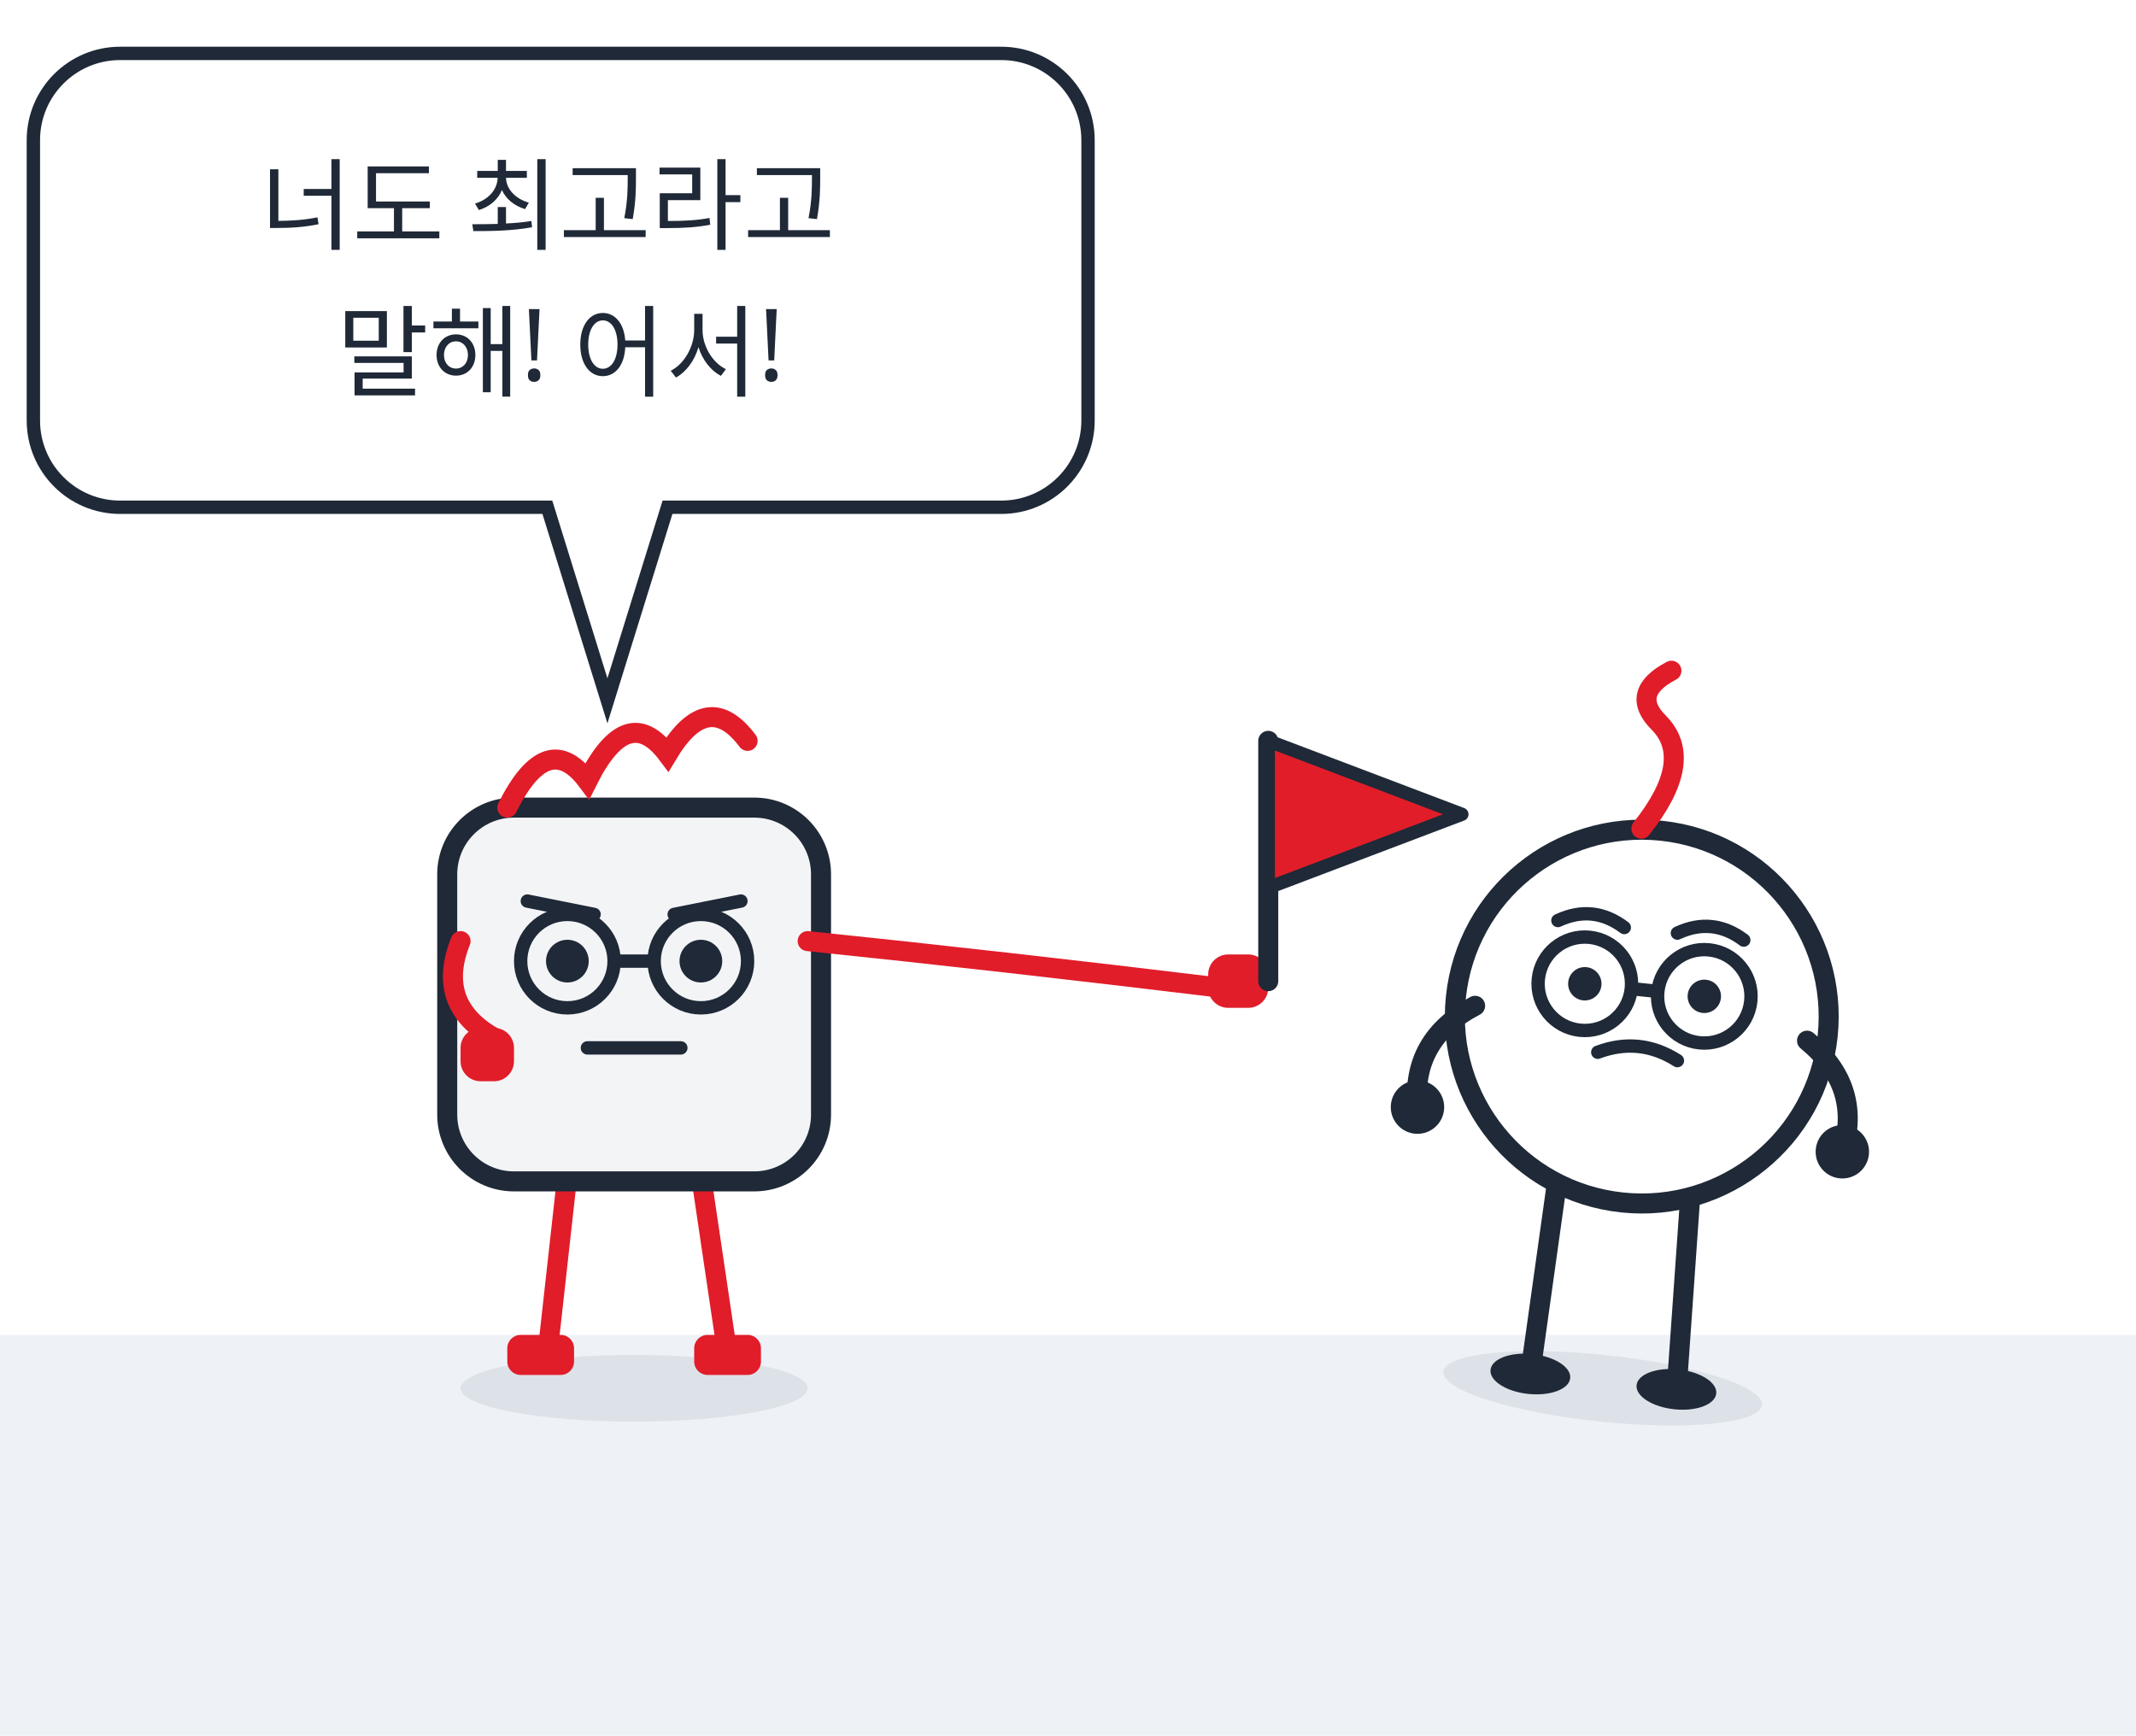
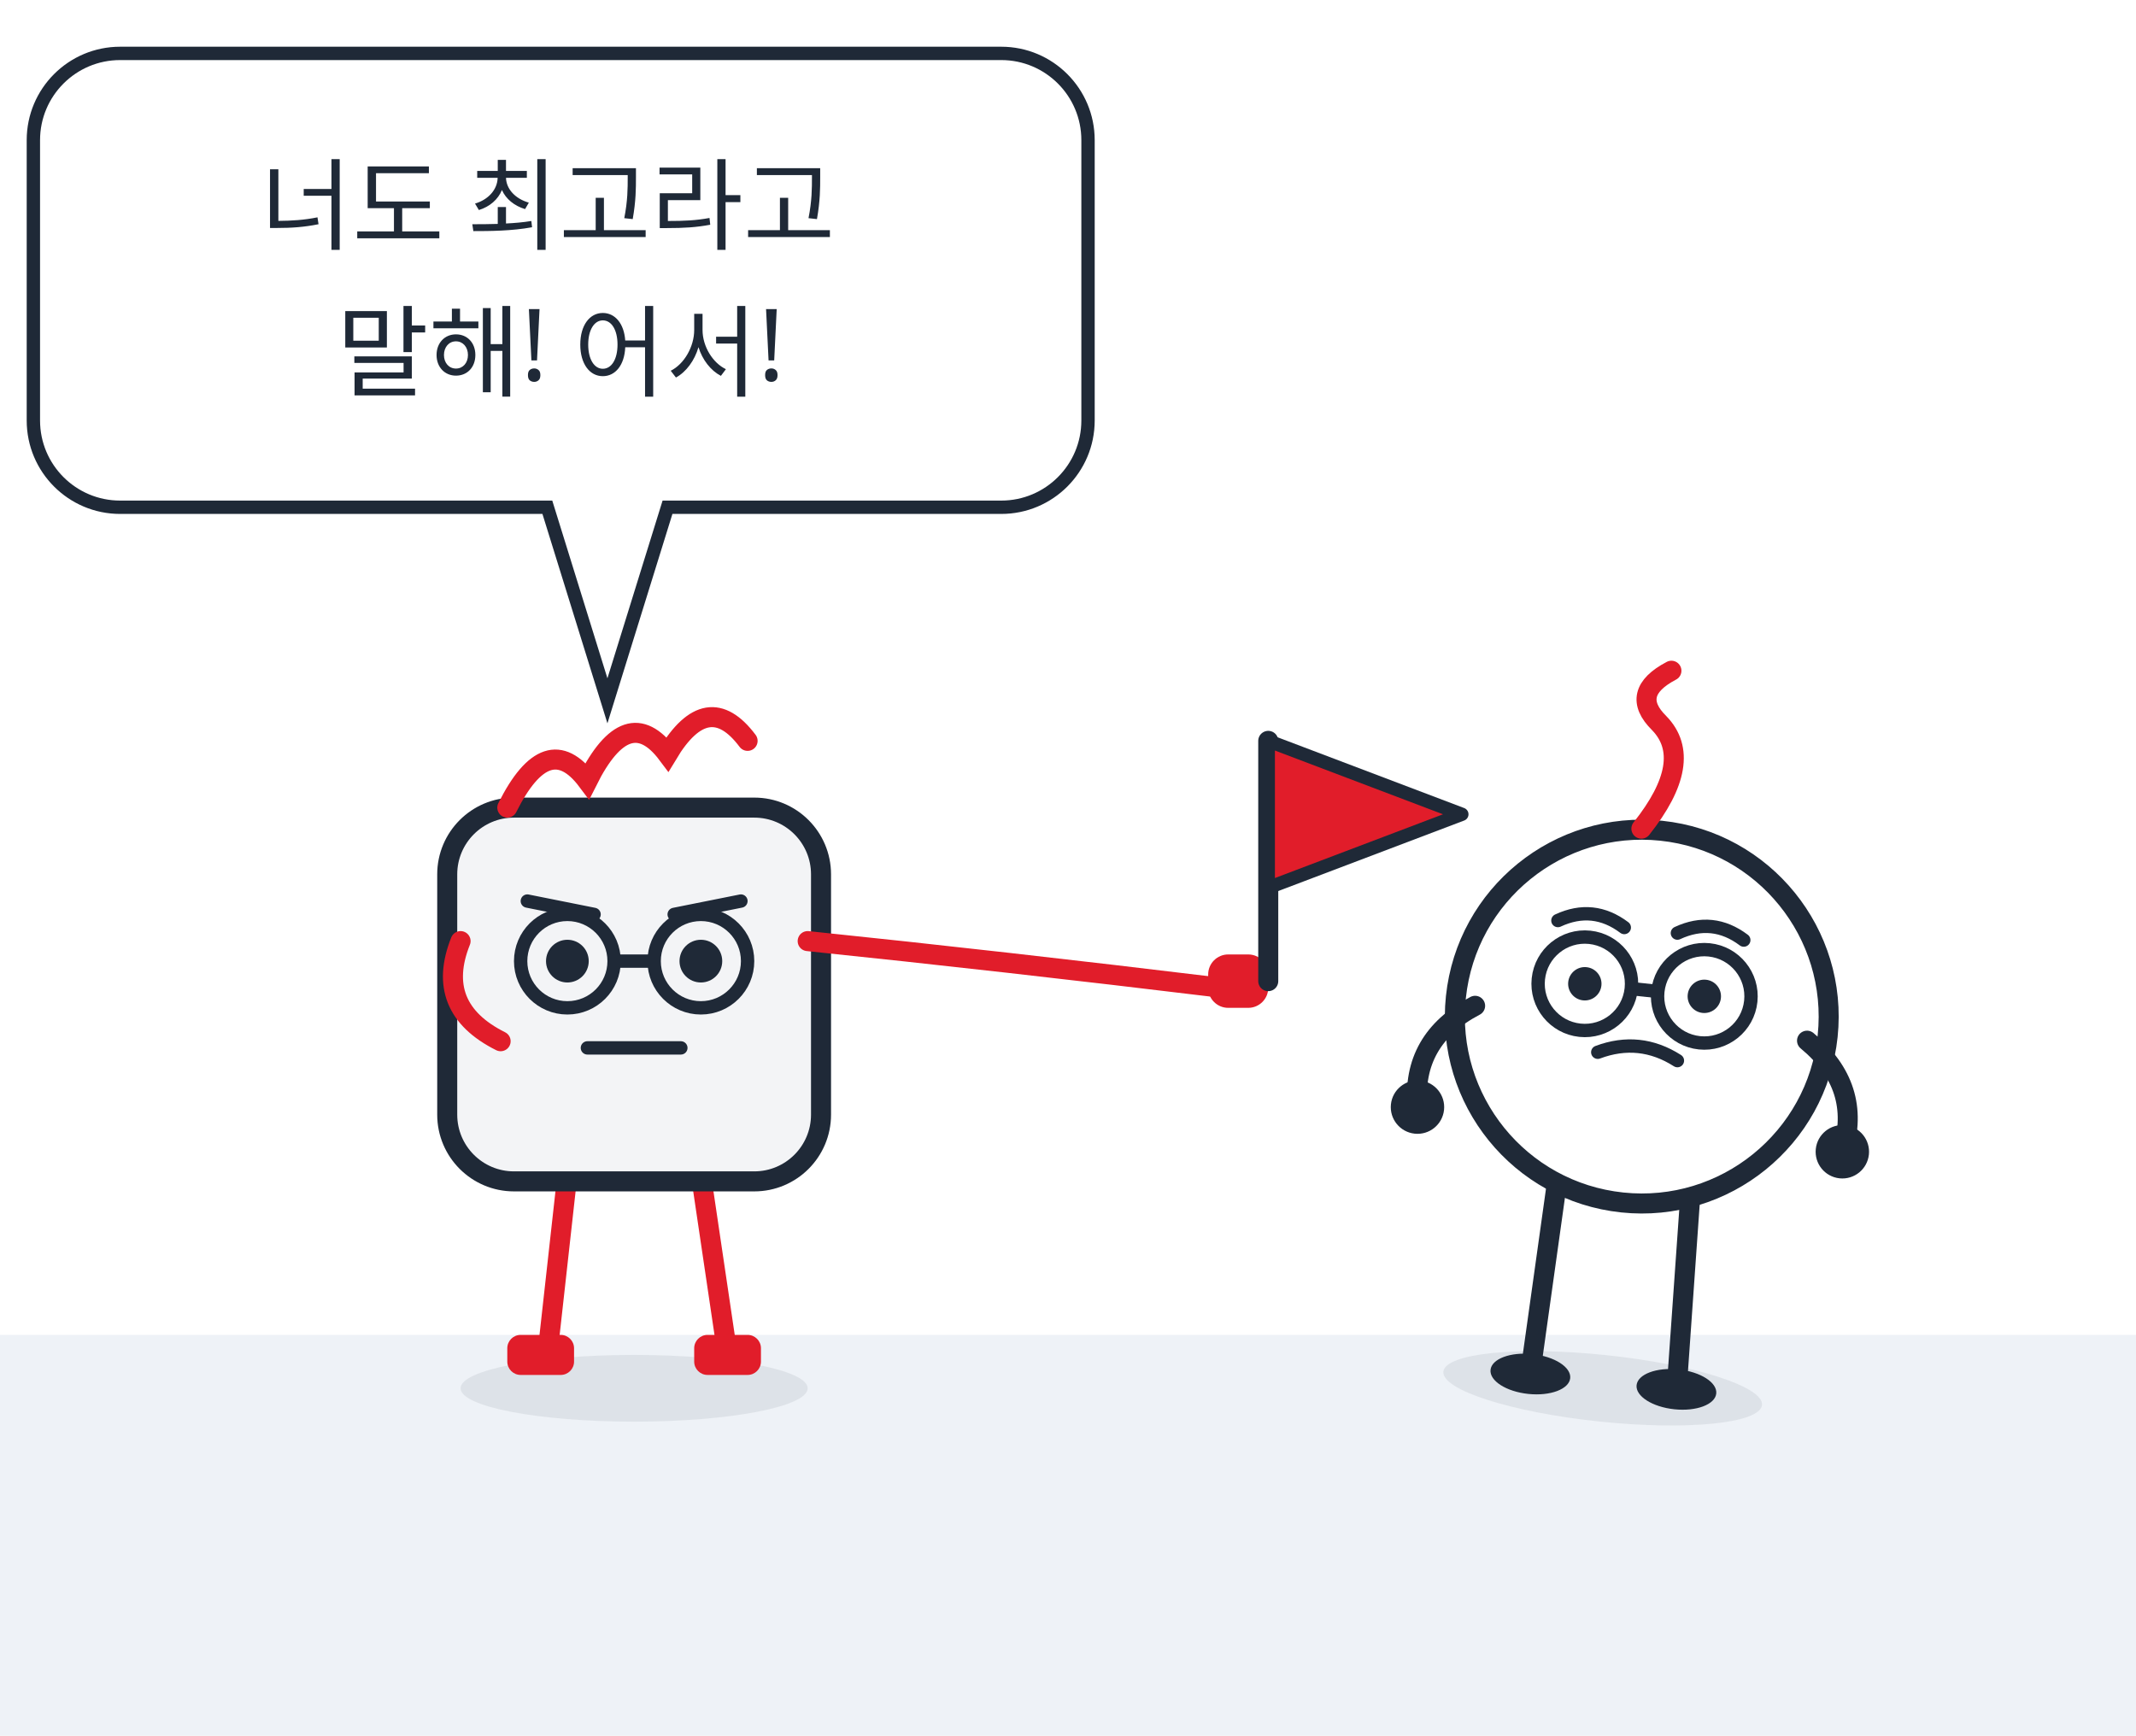
<svg xmlns="http://www.w3.org/2000/svg" viewBox="0 0 320 260" role="img" aria-label="네모가 동그라미에게 깃발을 내밀며 너도 최고라고 말하라고 강요하고 동그라미가 곤란해하는 장면">
  <rect width="320" height="260" fill="#ffffff" />
  <rect y="200" width="320" height="60" fill="#eef2f7" />
  <circle cx="22" cy="22" r="13" fill="#e11d2a" />
  <text x="22" y="27" text-anchor="middle" font-family="'Pretendard', sans-serif" font-size="14" font-weight="bold" fill="#ffffff">2</text>
  <g transform="translate(95,206)">
    <ellipse cx="0" cy="2" rx="26" ry="5" fill="#1f2937" opacity="0.08" />
    <line x1="-10" y1="-30" x2="-13" y2="-3" stroke="#e11d2a" stroke-width="3" stroke-linecap="round" />
    <line x1="10" y1="-30" x2="14" y2="-3" stroke="#e11d2a" stroke-width="3" stroke-linecap="round" />
    <rect x="-19" y="-6" width="10" height="6" rx="2" fill="#e11d2a" />
    <rect x="9" y="-6" width="10" height="6" rx="2" fill="#e11d2a" />
    <rect x="-28" y="-85" width="56" height="56" rx="10" fill="#f3f4f6" stroke="#1f2937" stroke-width="3" />
    <path d="M -19,-85 q6 -12 12 -4 q6 -12 12 -4 q6 -10 12 -2" fill="none" stroke="#e11d2a" stroke-width="3" stroke-linecap="round" />
    <path d="M -26,-65 Q -30,-55 -20,-50" stroke="#e11d2a" stroke-width="3" stroke-linecap="round" fill="none" />
-     <rect x="-26" y="-52" width="8" height="8" rx="3" fill="#e11d2a" />
    <path d="M 26,-65 Q 55,-62 88,-58" stroke="#e11d2a" stroke-width="3" stroke-linecap="round" fill="none" />
    <rect x="86" y="-63" width="9" height="8" rx="3" fill="#e11d2a" />
    <line x1="95" y1="-59" x2="95" y2="-95" stroke="#1f2937" stroke-width="3" stroke-linecap="round" />
    <polygon points="95,-95 124,-84 95,-73" fill="#e11d2a" stroke="#1f2937" stroke-width="2" stroke-linejoin="round" />
    <circle cx="-10" cy="-62" r="3.2" fill="#1f2937" />
    <circle cx="10" cy="-62" r="3.2" fill="#1f2937" />
    <g fill="none" stroke="#1f2937" stroke-width="2">
      <circle cx="-10" cy="-62" r="7" />
      <circle cx="10" cy="-62" r="7" />
      <path d="M -3,-62 h6" />
    </g>
    <line x1="-16" y1="-71" x2="-6" y2="-69" stroke="#1f2937" stroke-width="2" stroke-linecap="round" />
    <line x1="6" y1="-69" x2="16" y2="-71" stroke="#1f2937" stroke-width="2" stroke-linecap="round" />
    <line x1="-7" y1="-49" x2="7" y2="-49" stroke="#1f2937" stroke-width="2" stroke-linecap="round" />
  </g>
  <g transform="translate(240,209) rotate(6)">
    <ellipse cx="0" cy="-1" rx="24" ry="5" fill="#1f2937" opacity="0.08" />
    <line x1="-10" y1="-32" x2="-11" y2="-3" stroke="#1f2937" stroke-width="3" stroke-linecap="round" />
    <line x1="10" y1="-32" x2="11" y2="-3" stroke="#1f2937" stroke-width="3" stroke-linecap="round" />
    <ellipse cx="-11" cy="-2" rx="6" ry="3" fill="#1f2937" />
    <ellipse cx="11" cy="-2" rx="6" ry="3" fill="#1f2937" />
    <circle cx="0" cy="-57" r="28" fill="#ffffff" stroke="#1f2937" stroke-width="3" />
    <path d="M -3,-85 Q 4,-96 -2,-101 Q -7,-105 -1,-109" stroke="#e11d2a" stroke-width="3" stroke-linecap="round" fill="none" />
    <path d="M -25,-56 Q -34,-50 -32,-40" stroke="#1f2937" stroke-width="3" stroke-linecap="round" fill="none" />
    <path d="M 25,-56 Q 34,-50 32,-40" stroke="#1f2937" stroke-width="3" stroke-linecap="round" fill="none" />
    <circle cx="-32" cy="-40" r="4" fill="#1f2937" />
    <circle cx="32" cy="-40" r="4" fill="#1f2937" />
    <circle cx="-9" cy="-61" r="2.5" fill="#1f2937" />
    <circle cx="9" cy="-61" r="2.5" fill="#1f2937" />
    <g fill="none" stroke="#1f2937" stroke-width="2">
      <circle cx="-9" cy="-61" r="7" />
      <circle cx="9" cy="-61" r="7" />
      <path d="M -2,-61 h4" />
    </g>
    <path d="M -14,-70 Q -9,-73 -4,-70" stroke="#1f2937" stroke-width="2" stroke-linecap="round" fill="none" />
    <path d="M 4,-70 Q 9,-73 14,-70" stroke="#1f2937" stroke-width="2" stroke-linecap="round" fill="none" />
    <path d="M -6,-51 Q 0,-54 6,-51" stroke="#1f2937" stroke-width="2" stroke-linecap="round" fill="none" />
  </g>
  <path d="M 18,8 H 150 A13,13 0 0 1 163,21 V 63 A13,13 0 0 1 150,76 H 100 L 91,105 L 82,76 H 18 A13,13 0 0 1 5,63 V 21 A13,13 0 0 1 18,8 Z" fill="#ffffff" stroke="#1f2937" stroke-width="2" />
  <text x="84" y="42" text-anchor="middle" dominant-baseline="middle" font-family="'Pretendard', sans-serif" font-size="15" fill="#1f2937">
    <tspan x="84" dy="-11">너도 최고라고</tspan>
    <tspan x="84" dy="22">말해! 어서!</tspan>
  </text>
</svg>
